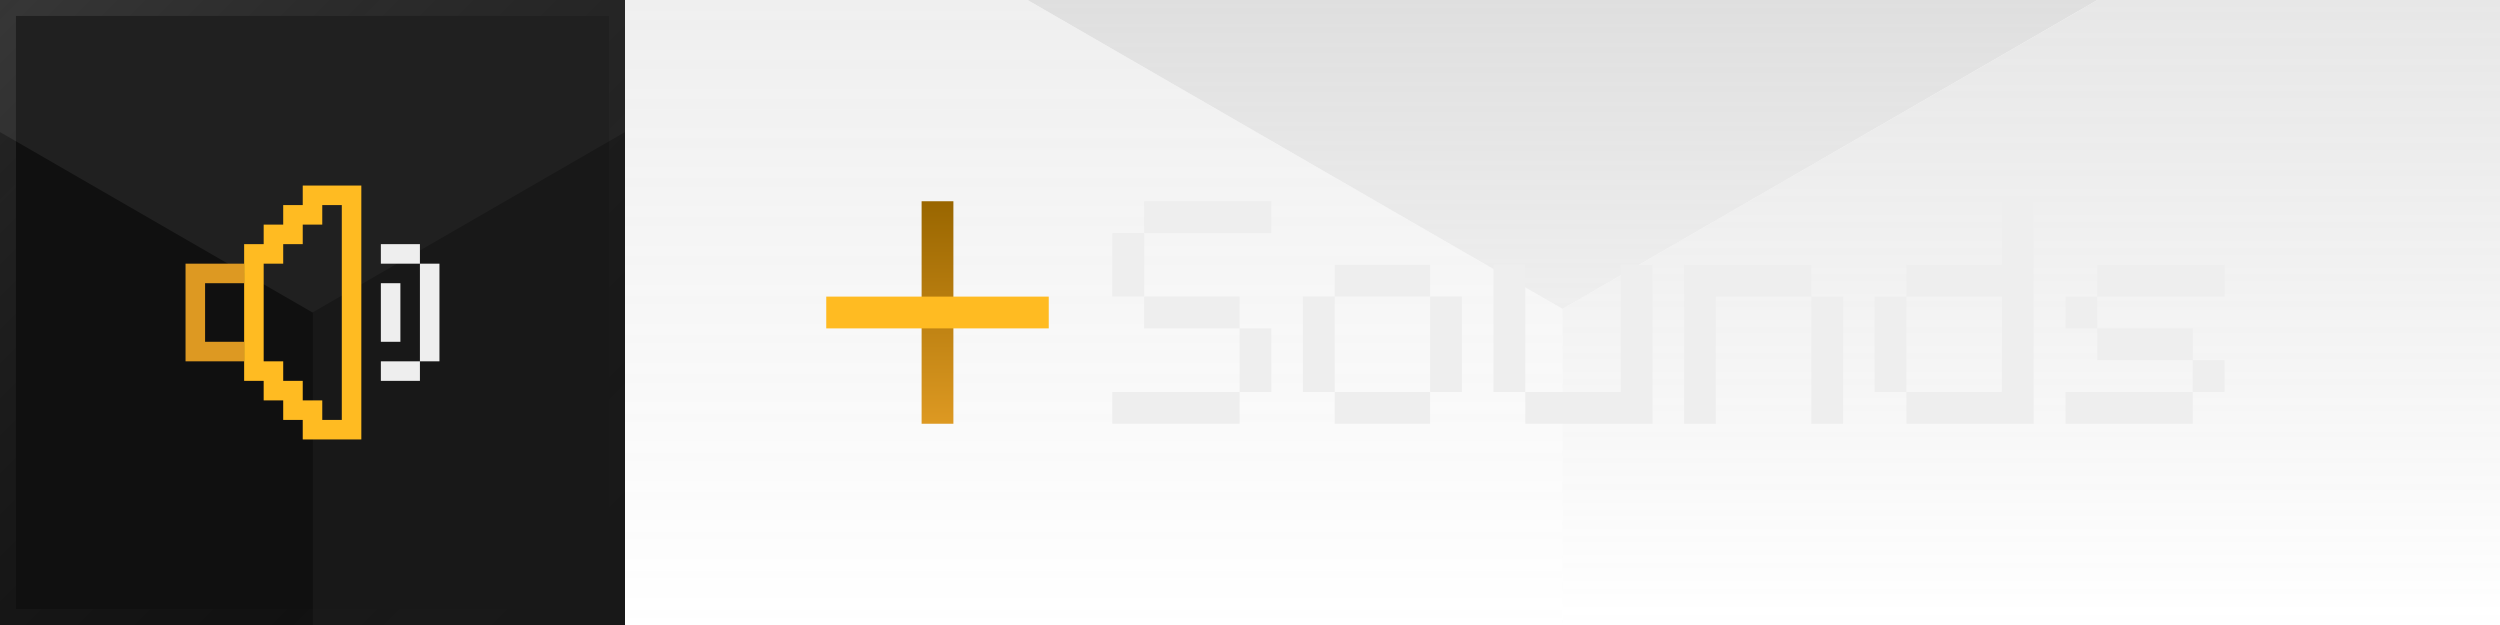
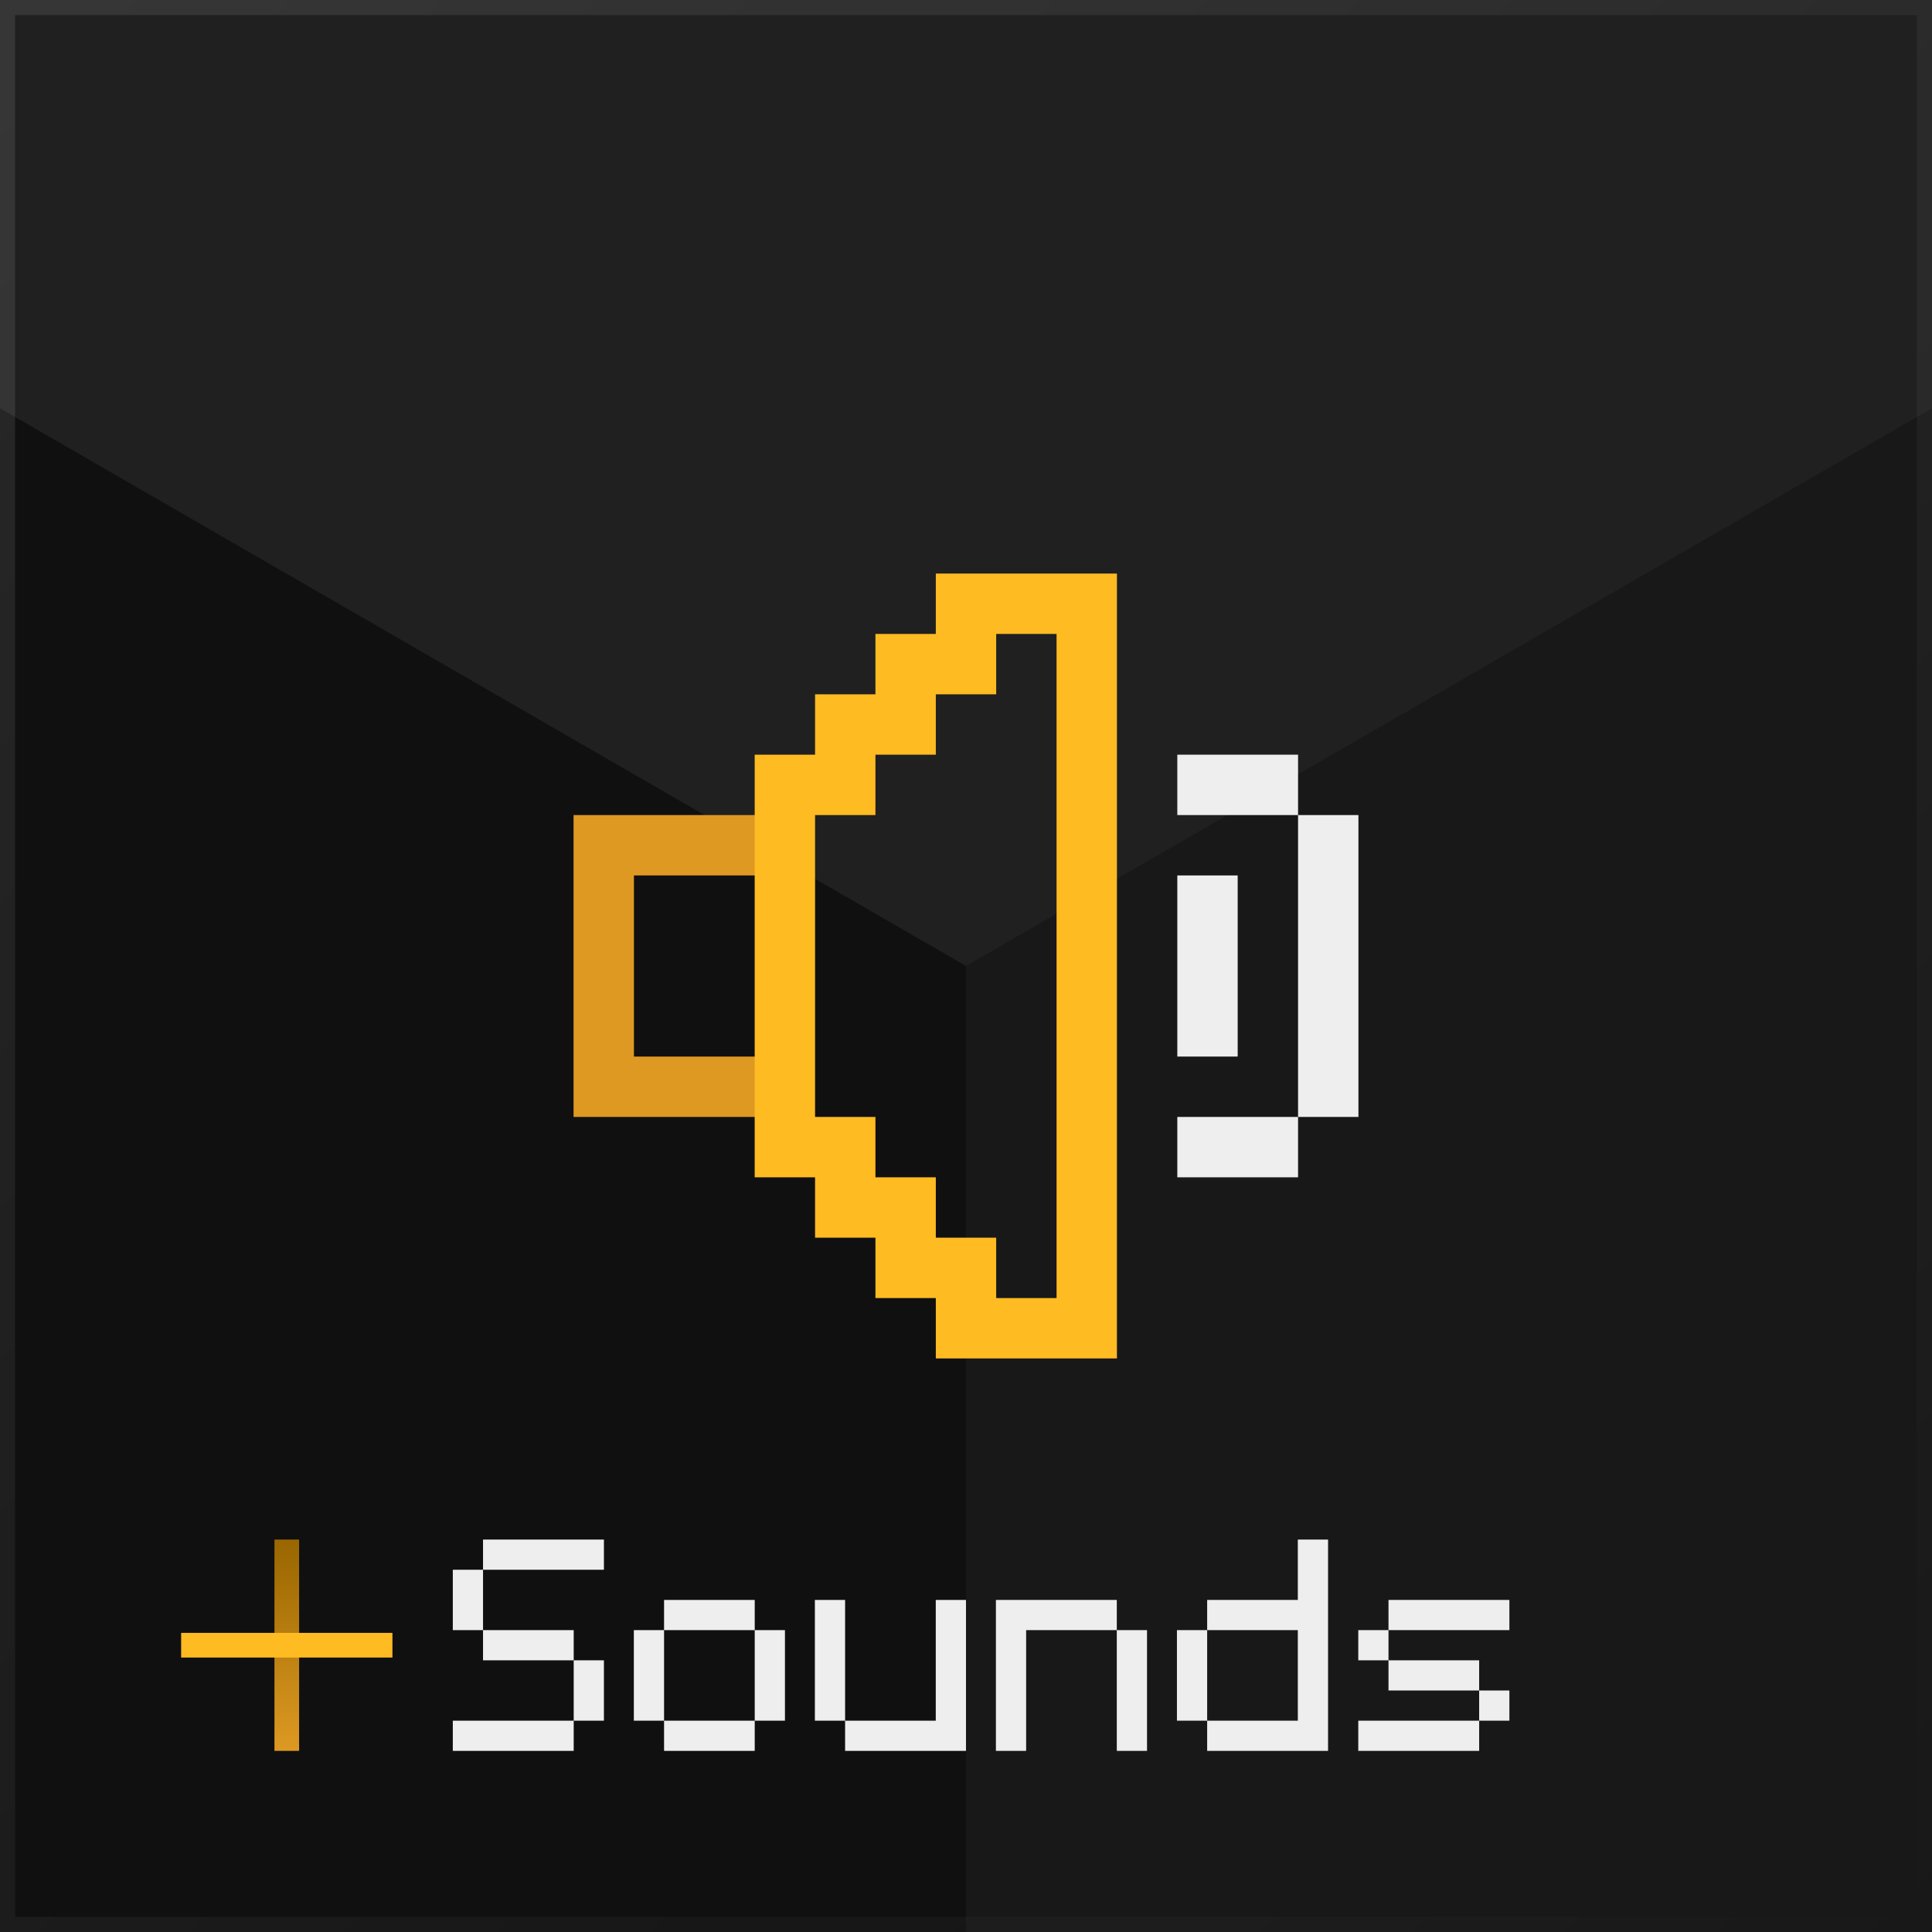
- <svg xmlns="http://www.w3.org/2000/svg" viewBox="0 0 2000 500" xml:space="preserve" style="fill-rule:evenodd;clip-rule:evenodd;stroke-linejoin:round;stroke-miterlimit:2">
-   <g transform="scale(7.8125)">
-     <path d="M0 0h64v64H0z" />
-     <clipPath id="a">
-       <path d="M0 0h64v64H0z" />
-     </clipPath>
-     <g clip-path="url(#a)">
-       <g opacity=".25">
-         <path style="fill:#7f7f7f;fill-opacity:.5" d="M0 0h4v1H0z" transform="matrix(21.5 12.413 0 99.3042 -54 -18)" />
-         <path style="fill:#7f7f7f;fill-opacity:.75" d="M0 0h4v1H0z" transform="matrix(21.5 -12.413 0 99.3042 32 31.652)" />
-         <path style="fill:#7f7f7f" d="M0 0h4v1H0z" transform="matrix(21.5 -12.413 86 49.6521 -54 -17.652)" />
+ <svg xmlns="http://www.w3.org/2000/svg" width="100%" height="100%" viewBox="0 0 64 64" version="1.1" xml:space="preserve" style="fill-rule:evenodd;clip-rule:evenodd;stroke-miterlimit:1.5;">
+   <rect x="0" y="0" width="64" height="64" />
+   <clipPath id="_clip1">
+     <rect x="0" y="0" width="64" height="64" />
+   </clipPath>
+   <g clip-path="url(#_clip1)">
+     <g opacity="0.25">
+       <g transform="matrix(21.5,12.413,4.26996e-15,99.3042,-54,-18)">
+         <rect x="0" y="0" width="4" height="1" style="fill:rgb(127,127,127);fill-opacity:0.5;" />
      </g>
-       <path style="fill:#eee" d="M39 29h2v6h-2z" />
-       <path d="M25 27h-6v10h6v-2h-4v-6h4v-2Z" style="fill:#d92" />
-       <path d="M43 27v10h-4v2h4v-2h2V27h-2Zm0-2h-4v2h4v-2Z" style="fill:#eee" />
-       <path d="M27 23v2h-2v14h2v2h2v2h2v2h6V19h-6v2h-2v2h-2Zm0 14V27h2v-2h2v-2h2v-2h2v22h-2v-2h-2v-2h-2v-2h-2Z" style="fill:#fb2" />
-       <path d="M64 0H0v64h64V0Zm-1.633 1.633v60.734H1.633V1.633h60.734Z" style="fill:url(#b)" />
+       <g transform="matrix(21.5,-12.413,-4.26996e-15,99.3042,32,31.6521)">
+         <rect x="0" y="0" width="4" height="1" style="fill:rgb(127,127,127);fill-opacity:0.75;" />
+       </g>
+       <g transform="matrix(21.5,-12.413,86,49.6521,-54,-17.6521)">
+         <rect x="0" y="0" width="4" height="1" style="fill:rgb(127,127,127);" />
+       </g>
+     </g>
+     <g transform="matrix(1,0,0,1,4,-6)">
+       <g transform="matrix(1,0,0,1,-4,6)">
+         <path d="M26,27L19,27L19,37L26,37L26,35L21,35L21,29L26,29L26,27Z" style="fill:rgb(221,153,34);" />
+       </g>
+       <g transform="matrix(1,0,0,1,-4,6)">
+         <path d="M43,27L43,37L39,37L39,39L43,39L43,37L45,37L45,27L43,27ZM41,35L41,29L39,29L39,35L41,35ZM43,25L39,25L39,27L43,27L43,25Z" style="fill:rgb(238,238,238);" />
+       </g>
+       <g transform="matrix(1,0,0,1,-4,6)">
+         <path d="M27,37L29,37L29,39L31,39L31,41L33,41L33,43L35,43L35,21L33,21L33,23L31,23L31,25L29,25L29,27L27,27L27,37ZM27,23L27,25L25,25L25,39L27,39L27,41L29,41L29,43L31,43L31,45L37,45L37,19L31,19L31,21L29,21L29,23L27,23Z" style="fill:rgb(255,187,34);" />
+       </g>
+     </g>
+     <g transform="matrix(0.291667,0,0,0.411765,0.166667,37.8235)">
+       <path d="M32,32L32,49" style="fill:none;stroke:url(#_Linear2);stroke-width:2.8px;" />
+     </g>
+     <g transform="matrix(1.78594e-17,-0.291667,0.411765,2.52133e-17,-7.17647,63.8333)">
+       <path d="M32,32L32,49" style="fill:none;stroke:rgb(255,187,34);stroke-width:2.8px;" />
+     </g>
+     <g transform="matrix(0.796272,0,0,0.795356,33.3397,10.2786)">
+       <g transform="matrix(12.573,0,0,12.573,-23.6606,60)">
+         <path d="M0.45,-0.1L0.05,-0.1L0.05,-0L0.45,-0L0.45,-0.1ZM0.55,-0.1L0.55,-0.3L0.45,-0.3L0.45,-0.1L0.55,-0.1ZM0.15,-0.3L0.45,-0.3L0.45,-0.4L0.15,-0.4L0.15,-0.3ZM0.15,-0.4L0.15,-0.6L0.05,-0.6L0.05,-0.4L0.15,-0.4ZM0.55,-0.7L0.15,-0.7L0.15,-0.6L0.55,-0.6L0.55,-0.7Z" style="fill:rgb(238,238,238);fill-rule:nonzero;" />
+       </g>
+       <g transform="matrix(12.573,0,0,12.573,-16.1294,60)">
+         <path d="M0.45,-0.5L0.15,-0.5L0.15,-0.4L0.45,-0.4L0.45,-0.1L0.15,-0.1L0.15,-0L0.45,-0L0.45,-0.1L0.55,-0.1L0.55,-0.4L0.45,-0.4L0.45,-0.5ZM0.05,-0.4L0.05,-0.1L0.15,-0.1L0.15,-0.4L0.05,-0.4Z" style="fill:rgb(238,238,238);fill-rule:nonzero;" />
+       </g>
+       <g transform="matrix(12.573,0,0,12.573,-8.59813,60)">
+         <path d="M0.55,-0L0.55,-0.5L0.45,-0.5L0.45,-0.1L0.15,-0.1L0.15,-0L0.55,-0ZM0.15,-0.1L0.15,-0.5L0.05,-0.5L0.05,-0.1L0.15,-0.1Z" style="fill:rgb(238,238,238);fill-rule:nonzero;" />
+       </g>
+       <g transform="matrix(12.573,0,0,12.573,-1.06691,60)">
+         <path d="M0.55,-0L0.55,-0.4L0.45,-0.4L0.45,-0L0.55,-0ZM0.15,-0L0.15,-0.4L0.45,-0.4L0.45,-0.5L0.05,-0.5L0.05,-0L0.15,-0Z" style="fill:rgb(238,238,238);fill-rule:nonzero;" />
+       </g>
+       <g transform="matrix(12.573,0,0,12.573,6.46431,60)">
+         <path d="M0.15,-0L0.55,-0L0.55,-0.7L0.45,-0.7L0.45,-0.5L0.15,-0.5L0.15,-0.4L0.45,-0.4L0.45,-0.1L0.15,-0.1L0.15,-0ZM0.05,-0.4L0.05,-0.1L0.15,-0.1L0.15,-0.4L0.05,-0.4Z" style="fill:rgb(238,238,238);fill-rule:nonzero;" />
+       </g>
+       <g transform="matrix(12.573,0,0,12.573,14.0081,60)">
+         <path d="M0.45,-0.1L0.05,-0.1L0.05,-0L0.45,-0L0.45,-0.1L0.55,-0.1L0.55,-0.2L0.45,-0.2L0.45,-0.1ZM0.45,-0.3L0.15,-0.3L0.15,-0.2L0.45,-0.2L0.45,-0.3ZM0.15,-0.4L0.05,-0.4L0.05,-0.3L0.15,-0.3L0.15,-0.4ZM0.55,-0.5L0.15,-0.5L0.15,-0.4L0.55,-0.4L0.55,-0.5Z" style="fill:rgb(238,238,238);fill-rule:nonzero;" />
+       </g>
    </g>
  </g>
-   <g opacity=".25">
-     <path style="fill:url(#c)" d="M0 0h4v1H0z" transform="matrix(187.5 108.2529 0 866.025 500 -185.889)" />
-     <path style="fill:url(#d)" d="M0 0h4v1H0z" transform="matrix(187.5 -108.2529 0 866.025 1250 247.124)" />
-     <path style="fill:url(#e)" d="M0 0h4v1H0z" transform="matrix(187.5 -108.2529 750 433.0125 500 -185.889)" />
-   </g>
-   <path d="M30.286 32v17h3.428V32h-3.428Z" style="fill:url(#f)" transform="matrix(7.41667 0 0 10.4706 512.667 -174.059)" />
-   <path d="M30.286 32v17h3.428V32h-3.428Z" style="fill:#fb2" transform="matrix(0 -7.41667 10.4706 0 325.941 487.333)" />
-   <path d="M-18.003 58.743h-5.029V60h5.029v-1.257Zm1.257 0v-2.515h-1.257v2.515h1.257Zm-5.028-2.515h3.771v-1.257h-3.771v1.257Zm0-1.257v-2.515h-1.258v2.515h1.258Zm5.028-3.772h-5.028v1.257h5.028v-1.257Zm6.274 2.514h-3.771v1.258h3.771v3.772h-3.771V60h3.771v-1.257h1.257v-3.772h-1.257v-1.258Zm-5.029 1.258v3.772h1.258v-3.772h-1.258ZM-1.683 60v-6.287h-1.258v5.03h-3.771V60h5.029Zm-5.029-1.257v-5.03h-1.257v5.03h1.257ZM5.848 60v-5.029H4.59V60h1.258ZM.819 60v-5.029H4.59v-1.258H-.438V60H.819Zm7.531 0h5.029v-8.801h-1.257v2.514H8.35v1.258h3.772v3.772H8.35V60Zm-1.257-5.029v3.772H8.35v-3.772H7.093Zm12.572 3.772h-5.028V60h5.028v-1.257h1.258v-1.258h-1.258v1.258Zm0-2.515h-3.771v1.257h3.771v-1.257Zm-3.771-1.257h-1.257v1.257h1.257v-1.257Zm5.029-1.258h-5.029v1.258h5.029v-1.258Z" style="fill:#eee;fill-rule:nonzero" transform="matrix(20.2435 0 0 20.2248 1356.1 -874.486)" />
+   <rect x="0" y="0" width="64" height="64" style="fill:none;stroke:url(#_Linear3);stroke-width:1px;" />
  <defs>
-     <linearGradient id="b" x1="0" y1="0" x2="1" y2="0" gradientUnits="userSpaceOnUse" gradientTransform="matrix(64 64 -64 64 0 0)">
-       <stop offset="0" style="stop-color:#eee;stop-opacity:.11" />
-       <stop offset="1" style="stop-color:#111;stop-opacity:0" />
+     <linearGradient id="_Linear2" x1="0" y1="0" x2="1" y2="0" gradientUnits="userSpaceOnUse" gradientTransform="matrix(1.46958e-15,-17,24,1.04095e-15,32,49)">
+       <stop offset="0" style="stop-color:rgb(221,153,34);stop-opacity:1" />
+       <stop offset="1" style="stop-color:rgb(153,102,0);stop-opacity:1" />
    </linearGradient>
-     <linearGradient id="c" x1="0" y1="0" x2="1" y2="0" gradientUnits="userSpaceOnUse" gradientTransform="matrix(0 .57735 -2.66667 .33333 4 -.285)">
-       <stop offset="0" style="stop-color:#7f7f7f;stop-opacity:.5" />
-       <stop offset="1" style="stop-color:#7f7f7f;stop-opacity:0" />
-     </linearGradient>
-     <linearGradient id="d" x1="0" y1="0" x2="1" y2="0" gradientUnits="userSpaceOnUse" gradientTransform="matrix(0 .57735 -2.66667 -.33333 0 -.285)">
-       <stop offset="0" style="stop-color:#7f7f7f;stop-opacity:.75" />
-       <stop offset="1" style="stop-color:#7f7f7f;stop-opacity:0" />
-     </linearGradient>
-     <linearGradient id="e" x1="0" y1="0" x2="1" y2="0" gradientUnits="userSpaceOnUse" gradientTransform="matrix(-2.3094 .57735 -1.33333 -.33333 1.141 .715)">
-       <stop offset="0" style="stop-color:#7f7f7f;stop-opacity:1" />
-       <stop offset="1" style="stop-color:#7f7f7f;stop-opacity:0" />
-     </linearGradient>
-     <linearGradient id="f" x1="0" y1="0" x2="1" y2="0" gradientUnits="userSpaceOnUse" gradientTransform="matrix(0 -17 24 0 32 49)">
-       <stop offset="0" style="stop-color:#d92;stop-opacity:1" />
-       <stop offset="1" style="stop-color:#960;stop-opacity:1" />
+     <linearGradient id="_Linear3" x1="0" y1="0" x2="1" y2="0" gradientUnits="userSpaceOnUse" gradientTransform="matrix(64,64,-64,64,0,0)">
+       <stop offset="0" style="stop-color:white;stop-opacity:0.1" />
+       <stop offset="1" style="stop-color:white;stop-opacity:0" />
    </linearGradient>
  </defs>
</svg>
